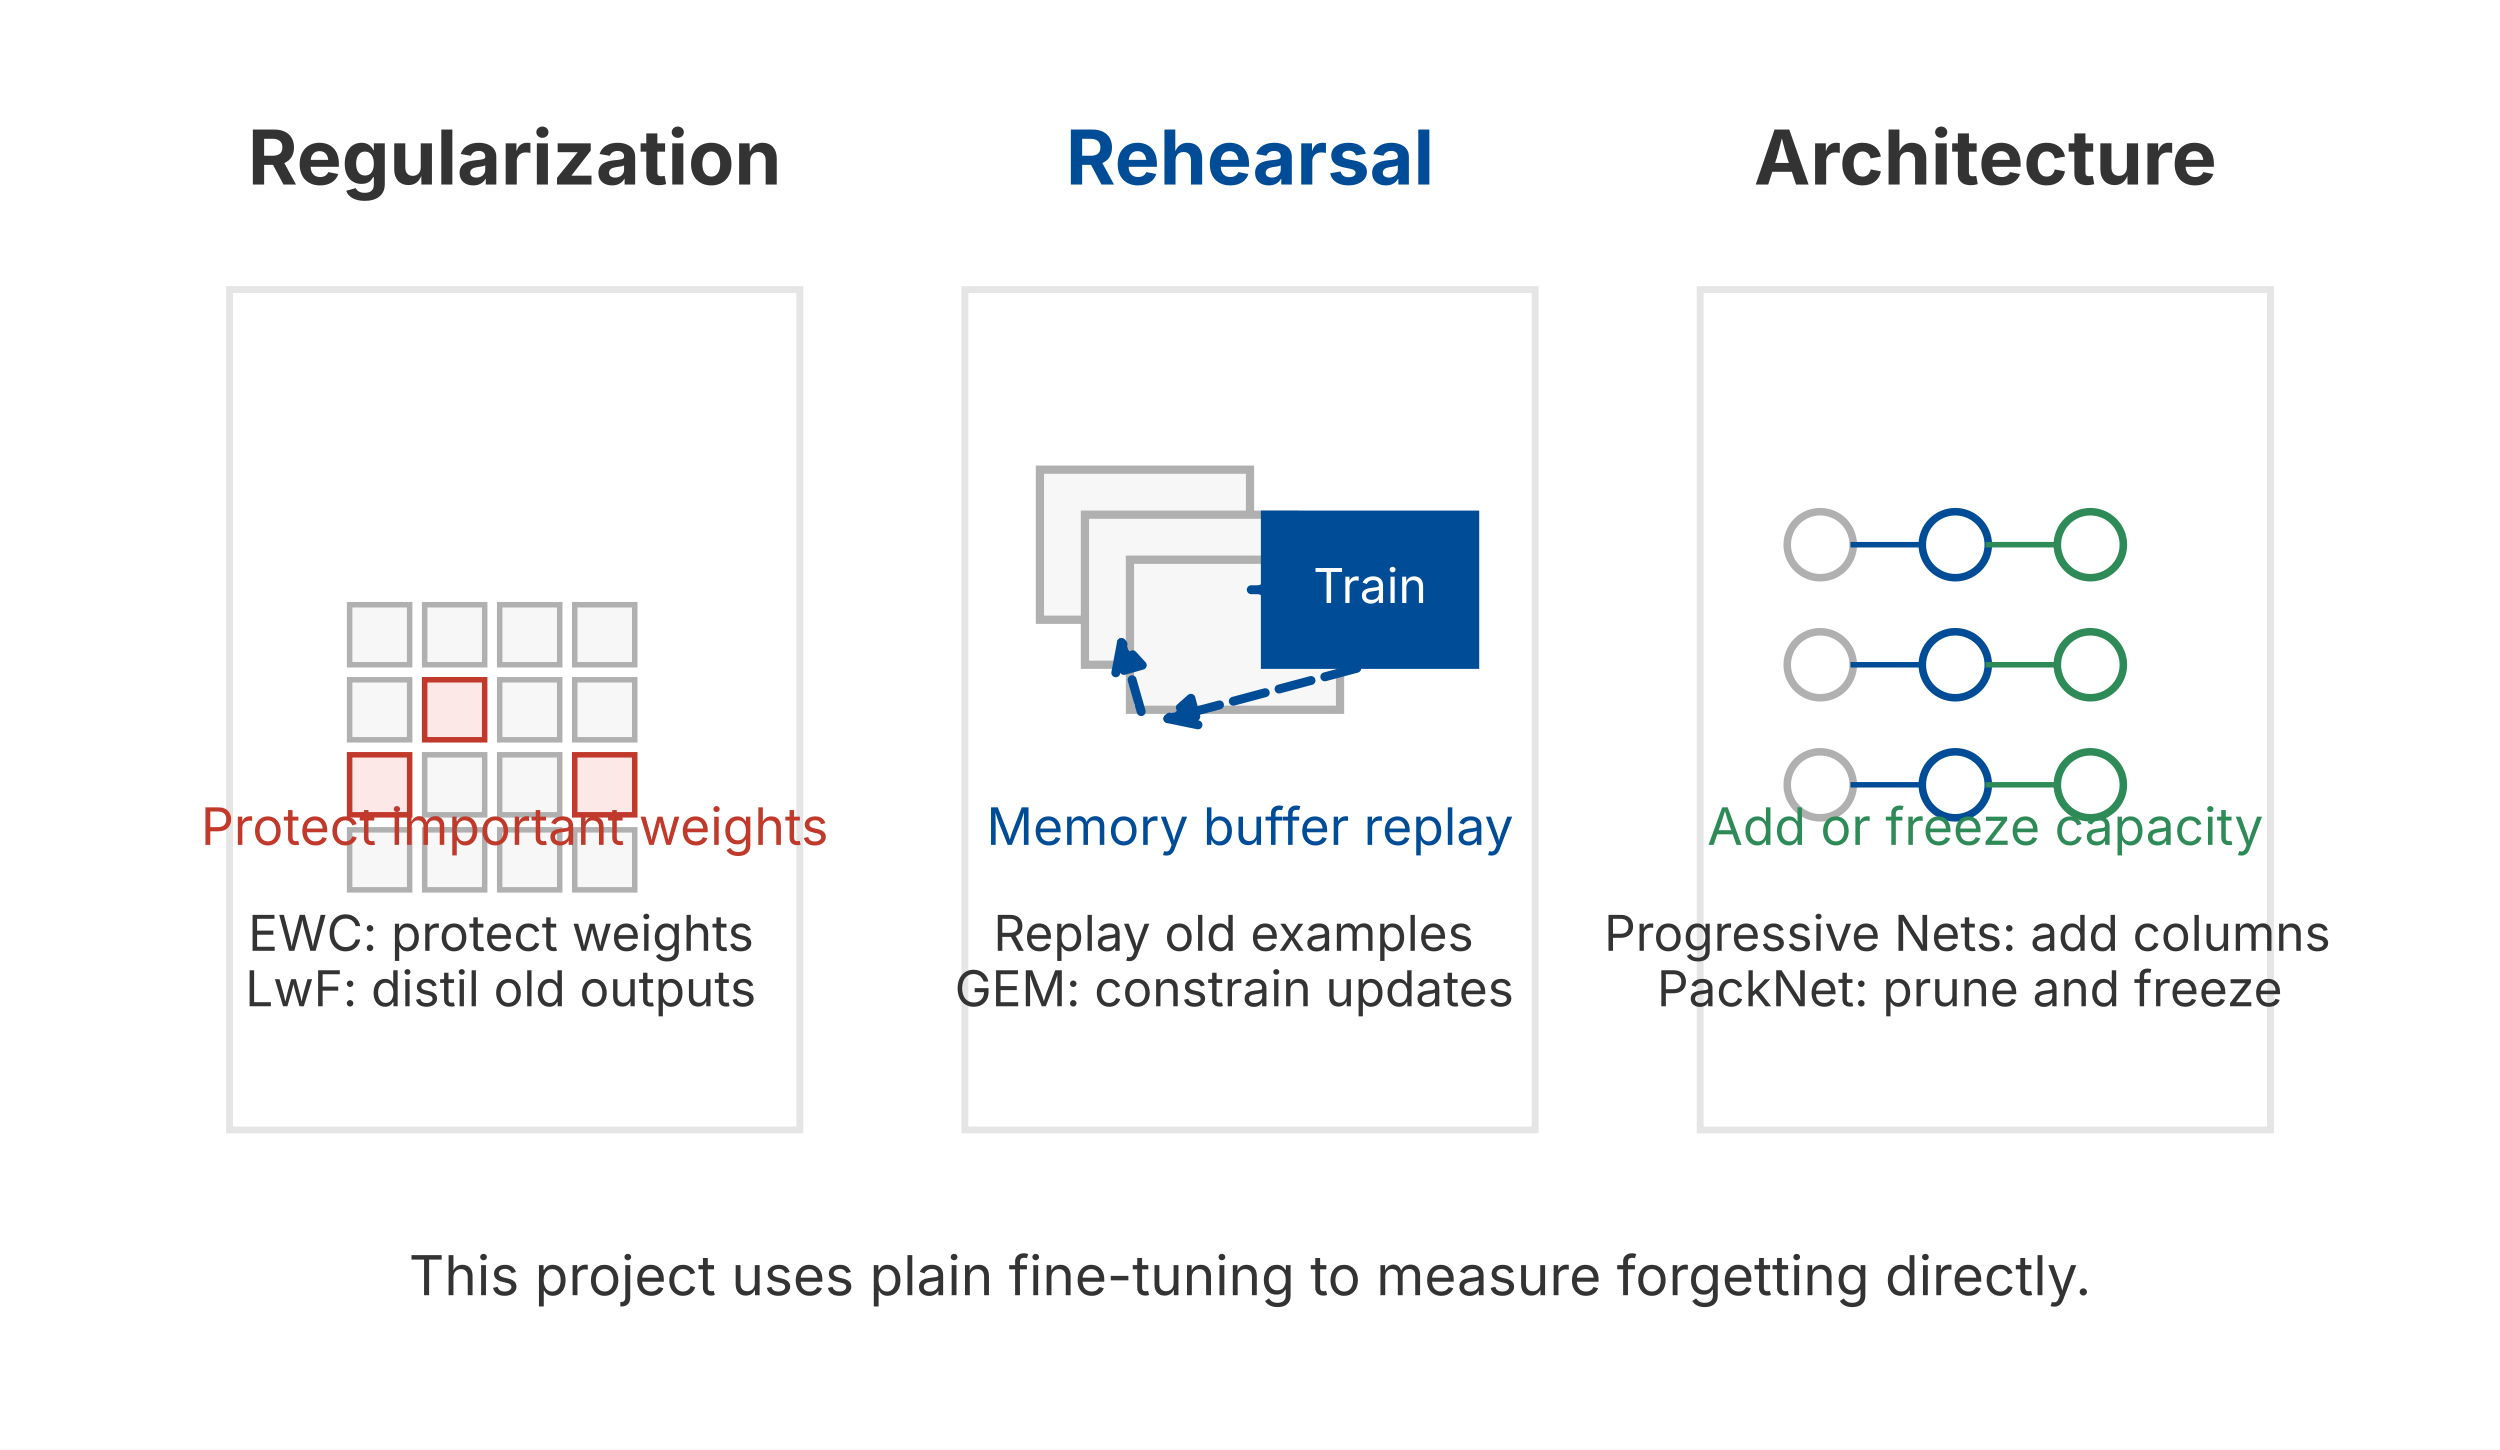
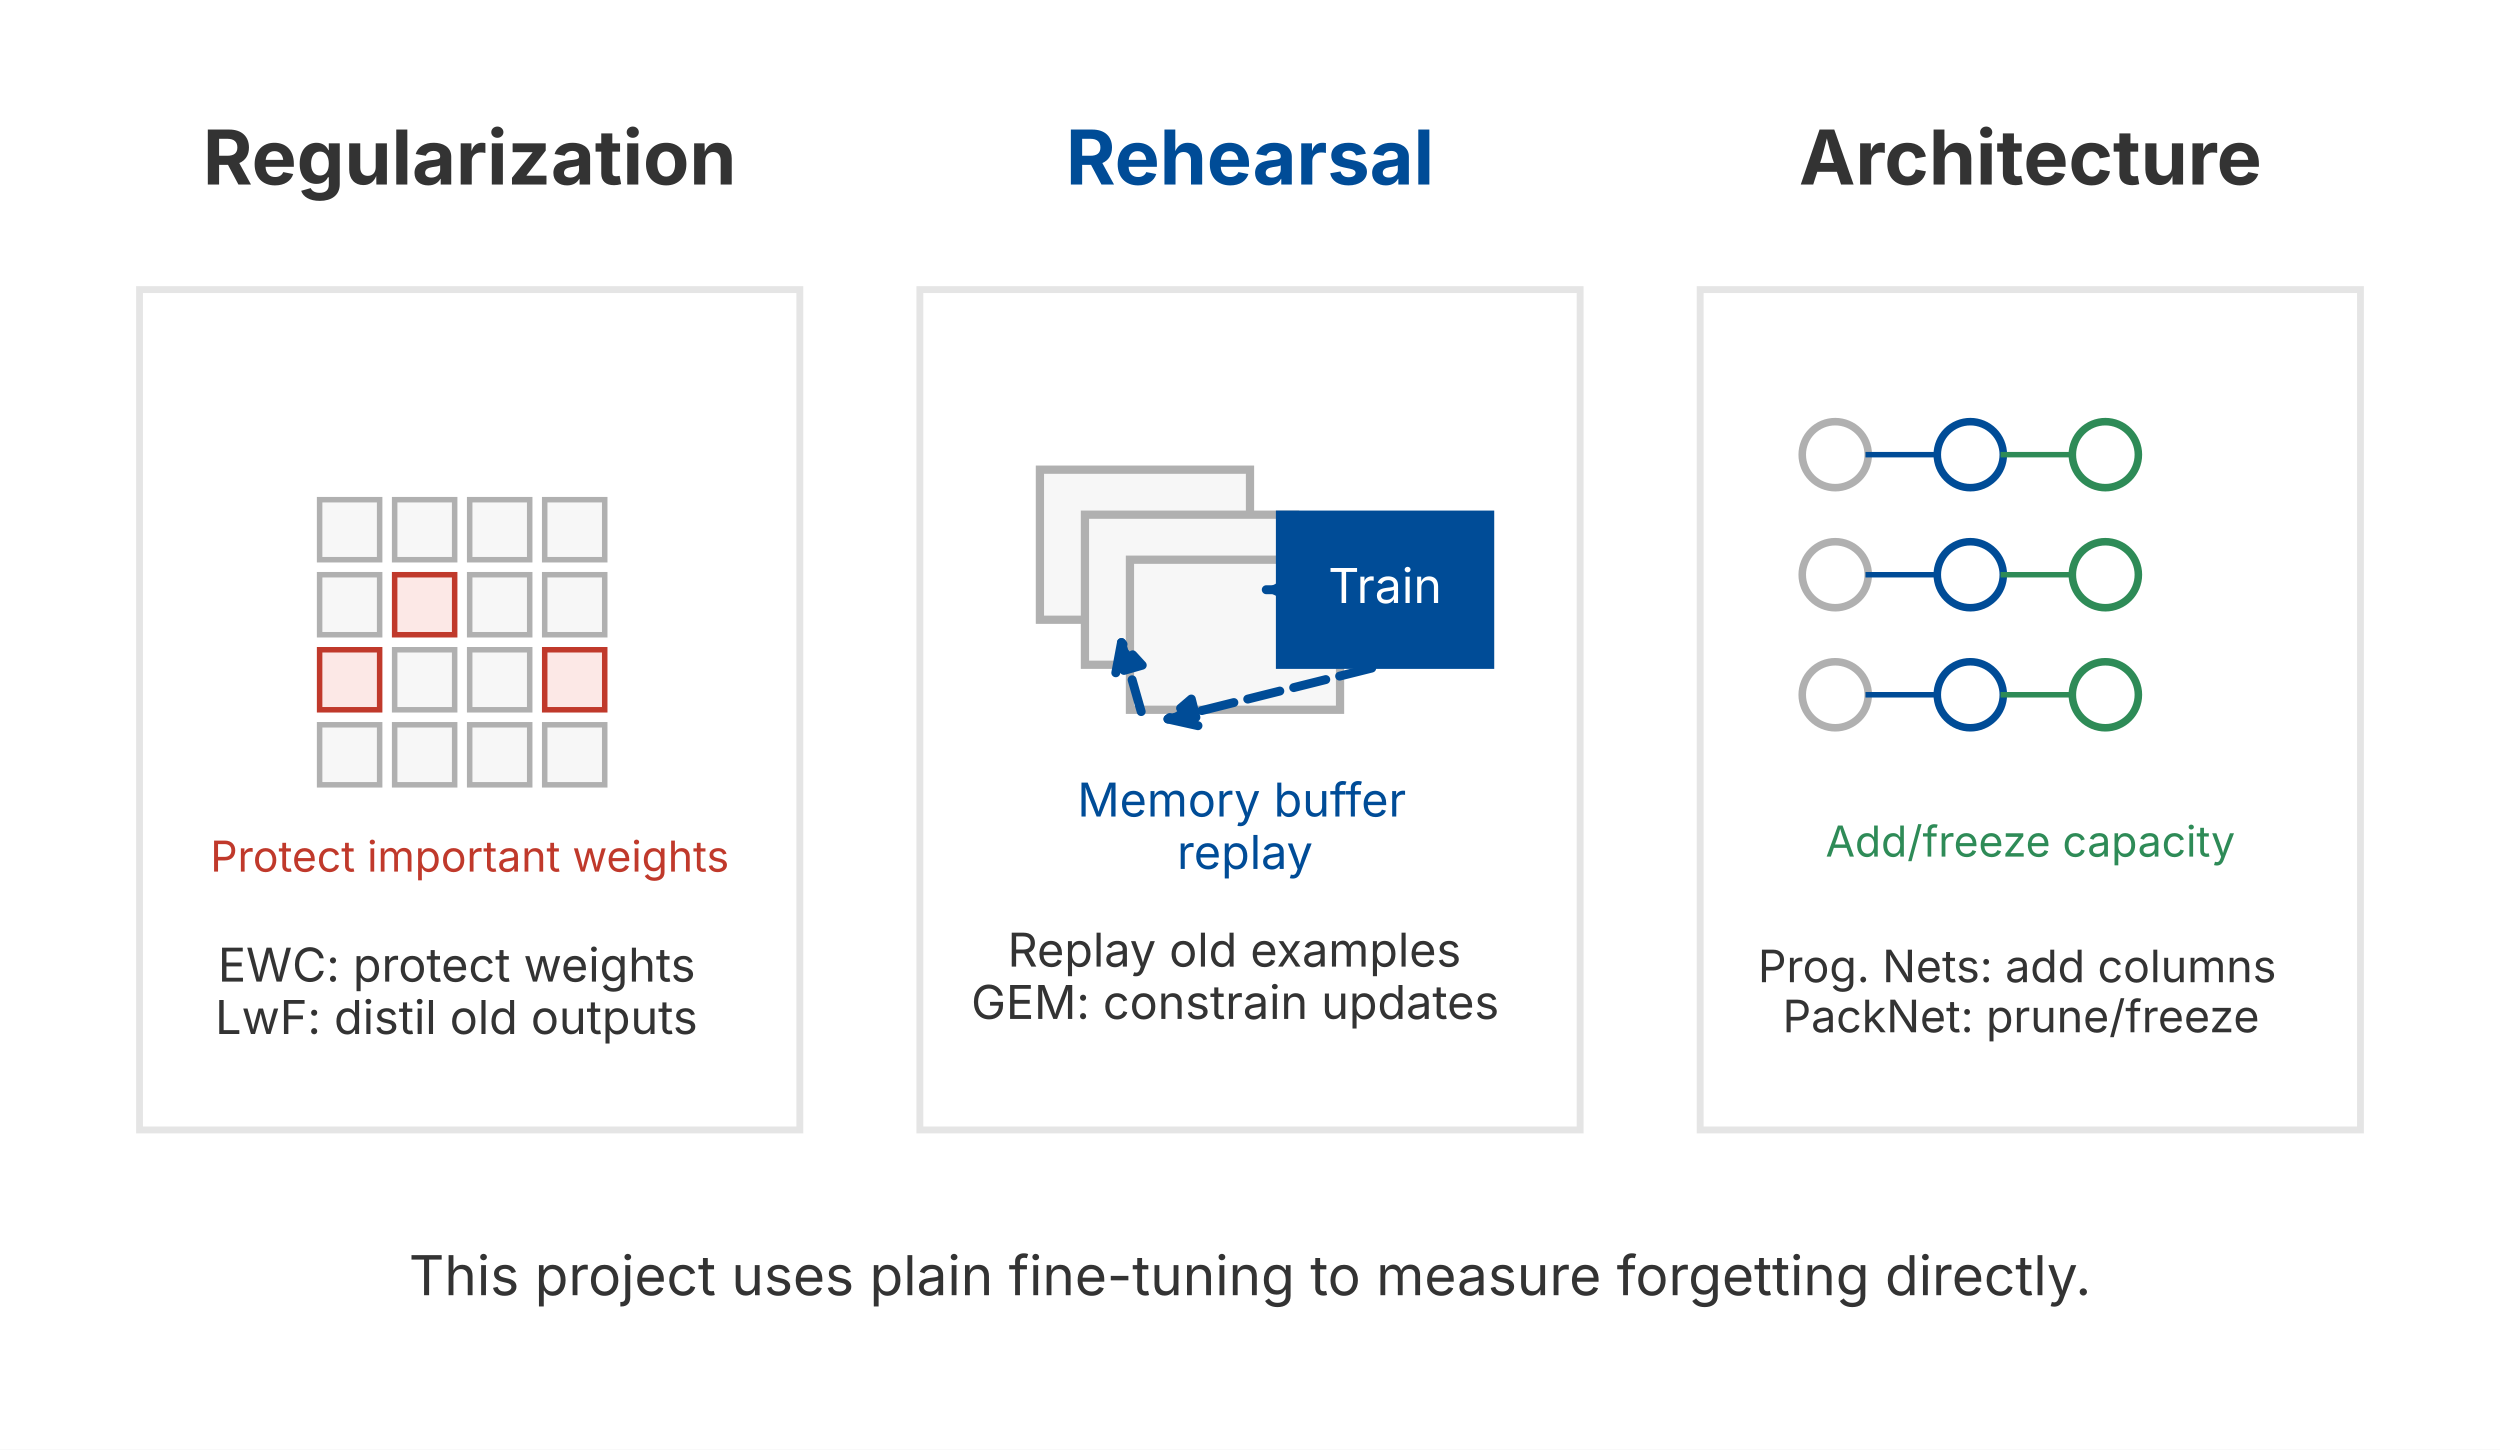
<svg xmlns="http://www.w3.org/2000/svg" width="363.628pt" height="210.841pt" viewBox="0 0 363.628 210.841" version="1.1">
  <defs>
    <style type="text/css">*{stroke-linejoin: round; stroke-linecap: butt}</style>
  </defs>
  <g id="figure_1">
    <g id="patch_1">
      <path d="M 0 210.841  L 363.628 210.841  L 363.628 0  L 0 0  z " style="fill: #ffffff" />
    </g>
    <g id="axes_1">
      <g id="patch_2">
-         <path d="M 33.392 164.353  L 116.334 164.353  L 116.334 42.123  L 33.392 42.123  z " clip-path="url(#p75674e6d8b)" style="fill: #ffffff; stroke: #e5e5e5; stroke-linejoin: miter" />
+         <path d="M 20.296 164.353  L 116.334 164.353  L 116.334 42.123  L 20.296 42.123  z " clip-path="url(#p393ba948af)" style="fill: #ffffff; stroke: #e5e5e5; stroke-linejoin: miter" />
      </g>
      <g id="patch_3">
-         <path d="M 140.343 164.353  L 223.285 164.353  L 223.285 42.123  L 140.343 42.123  z " clip-path="url(#p75674e6d8b)" style="fill: #ffffff; stroke: #e5e5e5; stroke-linejoin: miter" />
+         <path d="M 133.795 164.353  L 229.833 164.353  L 229.833 42.123  L 133.795 42.123  z " clip-path="url(#p393ba948af)" style="fill: #ffffff; stroke: #e5e5e5; stroke-linejoin: miter" />
      </g>
      <g id="patch_4">
-         <path d="M 247.294 164.353  L 330.236 164.353  L 330.236 42.123  L 247.294 42.123  z " clip-path="url(#p75674e6d8b)" style="fill: #ffffff; stroke: #e5e5e5; stroke-linejoin: miter" />
+         <path d="M 247.294 164.353  L 343.332 164.353  L 343.332 42.123  L 247.294 42.123  z " clip-path="url(#p393ba948af)" style="fill: #ffffff; stroke: #e5e5e5; stroke-linejoin: miter" />
      </g>
      <g id="patch_5">
-         <path d="M 50.854 96.69  L 59.584 96.69  L 59.584 87.959  L 50.854 87.959  z " clip-path="url(#p75674e6d8b)" style="fill: #f7f7f7; stroke: #b0b0b0; stroke-width: 0.8; stroke-linejoin: miter" />
+         <path d="M 46.488 81.411  L 55.219 81.411  L 55.219 72.68  L 46.488 72.68  z " clip-path="url(#p393ba948af)" style="fill: #f7f7f7; stroke: #b0b0b0; stroke-width: 0.8; stroke-linejoin: miter" />
      </g>
      <g id="patch_6">
-         <path d="M 61.767 96.69  L 70.498 96.69  L 70.498 87.959  L 61.767 87.959  z " clip-path="url(#p75674e6d8b)" style="fill: #f7f7f7; stroke: #b0b0b0; stroke-width: 0.8; stroke-linejoin: miter" />
+         <path d="M 57.402 81.411  L 66.132 81.411  L 66.132 72.68  L 57.402 72.68  z " clip-path="url(#p393ba948af)" style="fill: #f7f7f7; stroke: #b0b0b0; stroke-width: 0.8; stroke-linejoin: miter" />
      </g>
      <g id="patch_7">
-         <path d="M 72.68 96.69  L 81.411 96.69  L 81.411 87.959  L 72.68 87.959  z " clip-path="url(#p75674e6d8b)" style="fill: #f7f7f7; stroke: #b0b0b0; stroke-width: 0.8; stroke-linejoin: miter" />
+         <path d="M 68.315 81.411  L 77.046 81.411  L 77.046 72.68  L 68.315 72.68  z " clip-path="url(#p393ba948af)" style="fill: #f7f7f7; stroke: #b0b0b0; stroke-width: 0.8; stroke-linejoin: miter" />
      </g>
      <g id="patch_8">
-         <path d="M 83.594 96.69  L 92.324 96.69  L 92.324 87.959  L 83.594 87.959  z " clip-path="url(#p75674e6d8b)" style="fill: #f7f7f7; stroke: #b0b0b0; stroke-width: 0.8; stroke-linejoin: miter" />
+         <path d="M 79.228 81.411  L 87.959 81.411  L 87.959 72.68  L 79.228 72.68  z " clip-path="url(#p393ba948af)" style="fill: #f7f7f7; stroke: #b0b0b0; stroke-width: 0.8; stroke-linejoin: miter" />
      </g>
      <g id="patch_9">
-         <path d="M 50.854 107.603  L 59.584 107.603  L 59.584 98.872  L 50.854 98.872  z " clip-path="url(#p75674e6d8b)" style="fill: #f7f7f7; stroke: #b0b0b0; stroke-width: 0.8; stroke-linejoin: miter" />
+         <path d="M 46.488 92.324  L 55.219 92.324  L 55.219 83.594  L 46.488 83.594  z " clip-path="url(#p393ba948af)" style="fill: #f7f7f7; stroke: #b0b0b0; stroke-width: 0.8; stroke-linejoin: miter" />
      </g>
      <g id="patch_10">
-         <path d="M 61.767 107.603  L 70.498 107.603  L 70.498 98.872  L 61.767 98.872  z " clip-path="url(#p75674e6d8b)" style="fill: #fce8e6; stroke: #c0392b; stroke-width: 0.8; stroke-linejoin: miter" />
+         <path d="M 57.402 92.324  L 66.132 92.324  L 66.132 83.594  L 57.402 83.594  z " clip-path="url(#p393ba948af)" style="fill: #fce8e6; stroke: #c0392b; stroke-width: 0.8; stroke-linejoin: miter" />
      </g>
      <g id="patch_11">
-         <path d="M 72.68 107.603  L 81.411 107.603  L 81.411 98.872  L 72.68 98.872  z " clip-path="url(#p75674e6d8b)" style="fill: #f7f7f7; stroke: #b0b0b0; stroke-width: 0.8; stroke-linejoin: miter" />
+         <path d="M 68.315 92.324  L 77.046 92.324  L 77.046 83.594  L 68.315 83.594  z " clip-path="url(#p393ba948af)" style="fill: #f7f7f7; stroke: #b0b0b0; stroke-width: 0.8; stroke-linejoin: miter" />
      </g>
      <g id="patch_12">
-         <path d="M 83.594 107.603  L 92.324 107.603  L 92.324 98.872  L 83.594 98.872  z " clip-path="url(#p75674e6d8b)" style="fill: #f7f7f7; stroke: #b0b0b0; stroke-width: 0.8; stroke-linejoin: miter" />
+         <path d="M 79.228 92.324  L 87.959 92.324  L 87.959 83.594  L 79.228 83.594  z " clip-path="url(#p393ba948af)" style="fill: #f7f7f7; stroke: #b0b0b0; stroke-width: 0.8; stroke-linejoin: miter" />
      </g>
      <g id="patch_13">
-         <path d="M 50.854 118.517  L 59.584 118.517  L 59.584 109.786  L 50.854 109.786  z " clip-path="url(#p75674e6d8b)" style="fill: #fce8e6; stroke: #c0392b; stroke-width: 0.8; stroke-linejoin: miter" />
+         <path d="M 46.488 103.238  L 55.219 103.238  L 55.219 94.507  L 46.488 94.507  z " clip-path="url(#p393ba948af)" style="fill: #fce8e6; stroke: #c0392b; stroke-width: 0.8; stroke-linejoin: miter" />
      </g>
      <g id="patch_14">
-         <path d="M 61.767 118.517  L 70.498 118.517  L 70.498 109.786  L 61.767 109.786  z " clip-path="url(#p75674e6d8b)" style="fill: #f7f7f7; stroke: #b0b0b0; stroke-width: 0.8; stroke-linejoin: miter" />
+         <path d="M 57.402 103.238  L 66.132 103.238  L 66.132 94.507  L 57.402 94.507  z " clip-path="url(#p393ba948af)" style="fill: #f7f7f7; stroke: #b0b0b0; stroke-width: 0.8; stroke-linejoin: miter" />
      </g>
      <g id="patch_15">
-         <path d="M 72.68 118.517  L 81.411 118.517  L 81.411 109.786  L 72.68 109.786  z " clip-path="url(#p75674e6d8b)" style="fill: #f7f7f7; stroke: #b0b0b0; stroke-width: 0.8; stroke-linejoin: miter" />
+         <path d="M 68.315 103.238  L 77.046 103.238  L 77.046 94.507  L 68.315 94.507  z " clip-path="url(#p393ba948af)" style="fill: #f7f7f7; stroke: #b0b0b0; stroke-width: 0.8; stroke-linejoin: miter" />
      </g>
      <g id="patch_16">
-         <path d="M 83.594 118.517  L 92.324 118.517  L 92.324 109.786  L 83.594 109.786  z " clip-path="url(#p75674e6d8b)" style="fill: #fce8e6; stroke: #c0392b; stroke-width: 0.8; stroke-linejoin: miter" />
+         <path d="M 79.228 103.238  L 87.959 103.238  L 87.959 94.507  L 79.228 94.507  z " clip-path="url(#p393ba948af)" style="fill: #fce8e6; stroke: #c0392b; stroke-width: 0.8; stroke-linejoin: miter" />
      </g>
      <g id="patch_17">
-         <path d="M 50.854 129.43  L 59.584 129.43  L 59.584 120.699  L 50.854 120.699  z " clip-path="url(#p75674e6d8b)" style="fill: #f7f7f7; stroke: #b0b0b0; stroke-width: 0.8; stroke-linejoin: miter" />
+         <path d="M 46.488 114.151  L 55.219 114.151  L 55.219 105.42  L 46.488 105.42  z " clip-path="url(#p393ba948af)" style="fill: #f7f7f7; stroke: #b0b0b0; stroke-width: 0.8; stroke-linejoin: miter" />
      </g>
      <g id="patch_18">
-         <path d="M 61.767 129.43  L 70.498 129.43  L 70.498 120.699  L 61.767 120.699  z " clip-path="url(#p75674e6d8b)" style="fill: #f7f7f7; stroke: #b0b0b0; stroke-width: 0.8; stroke-linejoin: miter" />
+         <path d="M 57.402 114.151  L 66.132 114.151  L 66.132 105.42  L 57.402 105.42  z " clip-path="url(#p393ba948af)" style="fill: #f7f7f7; stroke: #b0b0b0; stroke-width: 0.8; stroke-linejoin: miter" />
      </g>
      <g id="patch_19">
-         <path d="M 72.68 129.43  L 81.411 129.43  L 81.411 120.699  L 72.68 120.699  z " clip-path="url(#p75674e6d8b)" style="fill: #f7f7f7; stroke: #b0b0b0; stroke-width: 0.8; stroke-linejoin: miter" />
+         <path d="M 68.315 114.151  L 77.046 114.151  L 77.046 105.42  L 68.315 105.42  z " clip-path="url(#p393ba948af)" style="fill: #f7f7f7; stroke: #b0b0b0; stroke-width: 0.8; stroke-linejoin: miter" />
      </g>
      <g id="patch_20">
-         <path d="M 83.594 129.43  L 92.324 129.43  L 92.324 120.699  L 83.594 120.699  z " clip-path="url(#p75674e6d8b)" style="fill: #f7f7f7; stroke: #b0b0b0; stroke-width: 0.8; stroke-linejoin: miter" />
+         <path d="M 79.228 114.151  L 87.959 114.151  L 87.959 105.42  L 79.228 105.42  z " clip-path="url(#p393ba948af)" style="fill: #f7f7f7; stroke: #b0b0b0; stroke-width: 0.8; stroke-linejoin: miter" />
      </g>
      <g id="patch_21">
-         <path d="M 151.257 90.142  L 181.814 90.142  L 181.814 68.315  L 151.257 68.315  z " clip-path="url(#p75674e6d8b)" style="fill: #f7f7f7; stroke: #b0b0b0; stroke-width: 1.2; stroke-linejoin: miter" />
+         <path d="M 151.257 90.142  L 181.814 90.142  L 181.814 68.315  L 151.257 68.315  z " clip-path="url(#p393ba948af)" style="fill: #f7f7f7; stroke: #b0b0b0; stroke-width: 1.2; stroke-linejoin: miter" />
      </g>
      <g id="patch_22">
-         <path d="M 157.805 96.69  L 188.362 96.69  L 188.362 74.863  L 157.805 74.863  z " clip-path="url(#p75674e6d8b)" style="fill: #f7f7f7; stroke: #b0b0b0; stroke-width: 1.2; stroke-linejoin: miter" />
+         <path d="M 157.805 96.69  L 188.362 96.69  L 188.362 74.863  L 157.805 74.863  z " clip-path="url(#p393ba948af)" style="fill: #f7f7f7; stroke: #b0b0b0; stroke-width: 1.2; stroke-linejoin: miter" />
      </g>
      <g id="patch_23">
-         <path d="M 164.353 103.238  L 194.91 103.238  L 194.91 81.411  L 164.353 81.411  z " clip-path="url(#p75674e6d8b)" style="fill: #f7f7f7; stroke: #b0b0b0; stroke-width: 1.2; stroke-linejoin: miter" />
+         <path d="M 164.353 103.238  L 194.91 103.238  L 194.91 81.411  L 164.353 81.411  z " clip-path="url(#p393ba948af)" style="fill: #f7f7f7; stroke: #b0b0b0; stroke-width: 1.2; stroke-linejoin: miter" />
      </g>
      <g id="patch_24">
-         <path d="M 183.997 96.69  L 214.554 96.69  L 214.554 74.863  L 183.997 74.863  z " clip-path="url(#p75674e6d8b)" style="fill: #004c97; stroke: #004c97; stroke-width: 1.2; stroke-linejoin: miter" />
+         <path d="M 186.18 96.69  L 216.737 96.69  L 216.737 74.863  L 186.18 74.863  z " clip-path="url(#p393ba948af)" style="fill: #004c97; stroke: #004c97; stroke-width: 1.2; stroke-linejoin: miter" />
      </g>
      <g id="patch_25">
-         <path d="M 181.997 85.776  Q 181.906 85.776 183.268 85.776  " clip-path="url(#p75674e6d8b)" style="fill: none; stroke: #004c97; stroke-width: 1.3; stroke-linecap: round" />
-         <path d="M 187.268 87.776  L 183.268 85.776  L 187.268 83.776  z " clip-path="url(#p75674e6d8b)" style="fill: #004c97; stroke: #004c97; stroke-width: 1.3; stroke-linecap: round" />
+         <path d="M 184.18 85.776  Q 183.998 85.776 185.269 85.776  " clip-path="url(#p393ba948af)" style="fill: none; stroke: #004c97; stroke-width: 1.3; stroke-linecap: round" />
+         <path d="M 189.269 87.776  L 185.269 85.776  L 189.269 83.776  z " clip-path="url(#p393ba948af)" style="fill: #004c97; stroke: #004c97; stroke-width: 1.3; stroke-linecap: round" />
      </g>
      <g id="patch_26">
-         <path d="M 197.345 97.205  Q 182.905 101.055 169.869 104.531  " clip-path="url(#p75674e6d8b)" style="fill: none; stroke-dasharray: 4.81,2.08; stroke-dashoffset: 0; stroke: #004c97; stroke-width: 1.3; stroke-linecap: round" />
-         <path d="M 174.249 105.433  L 169.869 104.531  L 173.219 101.568  z " clip-path="url(#p75674e6d8b)" style="fill: #004c97; stroke-dasharray: 4.81,2.08; stroke-dashoffset: 0; stroke: #004c97; stroke-width: 1.3; stroke-linecap: round" />
+         <path d="M 199.519 97.175  Q 183.995 101.055 169.882 104.584  " clip-path="url(#p393ba948af)" style="fill: none; stroke-dasharray: 4.81,2.08; stroke-dashoffset: 0; stroke: #004c97; stroke-width: 1.3; stroke-linecap: round" />
+         <path d="M 174.248 105.554  L 169.882 104.584  L 173.278 101.673  z " clip-path="url(#p393ba948af)" style="fill: #004c97; stroke-dasharray: 4.81,2.08; stroke-dashoffset: 0; stroke: #004c97; stroke-width: 1.3; stroke-linecap: round" />
      </g>
      <g id="patch_27">
-         <path d="M 165.987 103.499  Q 164.353 97.781 163.118 93.46  " clip-path="url(#p75674e6d8b)" style="fill: none; stroke-dasharray: 4.81,2.08; stroke-dashoffset: 0; stroke: #004c97; stroke-width: 1.3; stroke-linecap: round" />
-         <path d="M 162.294 97.856  L 163.118 93.46  L 166.14 96.757  z " clip-path="url(#p75674e6d8b)" style="fill: #004c97; stroke-dasharray: 4.81,2.08; stroke-dashoffset: 0; stroke: #004c97; stroke-width: 1.3; stroke-linecap: round" />
+         <path d="M 165.987 103.499  Q 164.353 97.781 163.118 93.46  " clip-path="url(#p393ba948af)" style="fill: none; stroke-dasharray: 4.81,2.08; stroke-dashoffset: 0; stroke: #004c97; stroke-width: 1.3; stroke-linecap: round" />
+         <path d="M 162.294 97.856  L 163.118 93.46  L 166.14 96.757  z " clip-path="url(#p393ba948af)" style="fill: #004c97; stroke-dasharray: 4.81,2.08; stroke-dashoffset: 0; stroke: #004c97; stroke-width: 1.3; stroke-linecap: round" />
      </g>
      <g id="patch_28">
-         <path d="M 264.756 84.03  C 266.029 84.03 267.251 83.524 268.151 82.624  C 269.052 81.723 269.558 80.502 269.558 79.228  C 269.558 77.955 269.052 76.733 268.151 75.833  C 267.251 74.932 266.029 74.426 264.756 74.426  C 263.482 74.426 262.261 74.932 261.36 75.833  C 260.46 76.733 259.954 77.955 259.954 79.228  C 259.954 80.502 260.46 81.723 261.36 82.624  C 262.261 83.524 263.482 84.03 264.756 84.03  z " clip-path="url(#p75674e6d8b)" style="fill: #ffffff; stroke: #b0b0b0; stroke-width: 1.1; stroke-linejoin: miter" />
+         <path d="M 266.939 70.934  C 268.212 70.934 269.434 70.428 270.334 69.528  C 271.235 68.627 271.74 67.406 271.74 66.132  C 271.74 64.859 271.235 63.637 270.334 62.737  C 269.434 61.836 268.212 61.33 266.939 61.33  C 265.665 61.33 264.444 61.836 263.543 62.737  C 262.643 63.637 262.137 64.859 262.137 66.132  C 262.137 67.406 262.643 68.627 263.543 69.528  C 264.444 70.428 265.665 70.934 266.939 70.934  z " clip-path="url(#p393ba948af)" style="fill: #ffffff; stroke: #b0b0b0; stroke-width: 1.1; stroke-linejoin: miter" />
      </g>
      <g id="patch_29">
-         <path d="M 264.756 101.492  C 266.029 101.492 267.251 100.986 268.151 100.085  C 269.052 99.185 269.558 97.963 269.558 96.69  C 269.558 95.416 269.052 94.195 268.151 93.294  C 267.251 92.394 266.029 91.888 264.756 91.888  C 263.482 91.888 262.261 92.394 261.36 93.294  C 260.46 94.195 259.954 95.416 259.954 96.69  C 259.954 97.963 260.46 99.185 261.36 100.085  C 262.261 100.986 263.482 101.492 264.756 101.492  z " clip-path="url(#p75674e6d8b)" style="fill: #ffffff; stroke: #b0b0b0; stroke-width: 1.1; stroke-linejoin: miter" />
+         <path d="M 266.939 88.396  C 268.212 88.396 269.434 87.89 270.334 86.989  C 271.235 86.089 271.74 84.867 271.74 83.594  C 271.74 82.32 271.235 81.099 270.334 80.198  C 269.434 79.298 268.212 78.792 266.939 78.792  C 265.665 78.792 264.444 79.298 263.543 80.198  C 262.643 81.099 262.137 82.32 262.137 83.594  C 262.137 84.867 262.643 86.089 263.543 86.989  C 264.444 87.89 265.665 88.396 266.939 88.396  z " clip-path="url(#p393ba948af)" style="fill: #ffffff; stroke: #b0b0b0; stroke-width: 1.1; stroke-linejoin: miter" />
      </g>
      <g id="patch_30">
-         <path d="M 264.756 118.953  C 266.029 118.953 267.251 118.447 268.151 117.547  C 269.052 116.646 269.558 115.425 269.558 114.151  C 269.558 112.878 269.052 111.656 268.151 110.756  C 267.251 109.855 266.029 109.349 264.756 109.349  C 263.482 109.349 262.261 109.855 261.36 110.756  C 260.46 111.656 259.954 112.878 259.954 114.151  C 259.954 115.425 260.46 116.646 261.36 117.547  C 262.261 118.447 263.482 118.953 264.756 118.953  z " clip-path="url(#p75674e6d8b)" style="fill: #ffffff; stroke: #b0b0b0; stroke-width: 1.1; stroke-linejoin: miter" />
+         <path d="M 266.939 105.857  C 268.212 105.857 269.434 105.351 270.334 104.451  C 271.235 103.55 271.74 102.329 271.74 101.055  C 271.74 99.782 271.235 98.56 270.334 97.66  C 269.434 96.759 268.212 96.253 266.939 96.253  C 265.665 96.253 264.444 96.759 263.543 97.66  C 262.643 98.56 262.137 99.782 262.137 101.055  C 262.137 102.329 262.643 103.55 263.543 104.451  C 264.444 105.351 265.665 105.857 266.939 105.857  z " clip-path="url(#p393ba948af)" style="fill: #ffffff; stroke: #b0b0b0; stroke-width: 1.1; stroke-linejoin: miter" />
      </g>
      <g id="patch_31">
-         <path d="M 284.4 84.03  C 285.673 84.03 286.895 83.524 287.795 82.624  C 288.696 81.723 289.202 80.502 289.202 79.228  C 289.202 77.955 288.696 76.733 287.795 75.833  C 286.895 74.932 285.673 74.426 284.4 74.426  C 283.127 74.426 281.905 74.932 281.005 75.833  C 280.104 76.733 279.598 77.955 279.598 79.228  C 279.598 80.502 280.104 81.723 281.005 82.624  C 281.905 83.524 283.127 84.03 284.4 84.03  z " clip-path="url(#p75674e6d8b)" style="fill: #ffffff; stroke: #004c97; stroke-width: 1.1; stroke-linejoin: miter" />
+         <path d="M 286.583 70.934  C 287.856 70.934 289.078 70.428 289.978 69.528  C 290.879 68.627 291.385 67.406 291.385 66.132  C 291.385 64.859 290.879 63.637 289.978 62.737  C 289.078 61.836 287.856 61.33 286.583 61.33  C 285.309 61.33 284.088 61.836 283.187 62.737  C 282.287 63.637 281.781 64.859 281.781 66.132  C 281.781 67.406 282.287 68.627 283.187 69.528  C 284.088 70.428 285.309 70.934 286.583 70.934  z " clip-path="url(#p393ba948af)" style="fill: #ffffff; stroke: #004c97; stroke-width: 1.1; stroke-linejoin: miter" />
      </g>
      <g id="patch_32">
-         <path d="M 284.4 101.492  C 285.673 101.492 286.895 100.986 287.795 100.085  C 288.696 99.185 289.202 97.963 289.202 96.69  C 289.202 95.416 288.696 94.195 287.795 93.294  C 286.895 92.394 285.673 91.888 284.4 91.888  C 283.127 91.888 281.905 92.394 281.005 93.294  C 280.104 94.195 279.598 95.416 279.598 96.69  C 279.598 97.963 280.104 99.185 281.005 100.085  C 281.905 100.986 283.127 101.492 284.4 101.492  z " clip-path="url(#p75674e6d8b)" style="fill: #ffffff; stroke: #004c97; stroke-width: 1.1; stroke-linejoin: miter" />
+         <path d="M 286.583 88.396  C 287.856 88.396 289.078 87.89 289.978 86.989  C 290.879 86.089 291.385 84.867 291.385 83.594  C 291.385 82.32 290.879 81.099 289.978 80.198  C 289.078 79.298 287.856 78.792 286.583 78.792  C 285.309 78.792 284.088 79.298 283.187 80.198  C 282.287 81.099 281.781 82.32 281.781 83.594  C 281.781 84.867 282.287 86.089 283.187 86.989  C 284.088 87.89 285.309 88.396 286.583 88.396  z " clip-path="url(#p393ba948af)" style="fill: #ffffff; stroke: #004c97; stroke-width: 1.1; stroke-linejoin: miter" />
      </g>
      <g id="patch_33">
-         <path d="M 284.4 118.953  C 285.673 118.953 286.895 118.447 287.795 117.547  C 288.696 116.646 289.202 115.425 289.202 114.151  C 289.202 112.878 288.696 111.656 287.795 110.756  C 286.895 109.855 285.673 109.349 284.4 109.349  C 283.127 109.349 281.905 109.855 281.005 110.756  C 280.104 111.656 279.598 112.878 279.598 114.151  C 279.598 115.425 280.104 116.646 281.005 117.547  C 281.905 118.447 283.127 118.953 284.4 118.953  z " clip-path="url(#p75674e6d8b)" style="fill: #ffffff; stroke: #004c97; stroke-width: 1.1; stroke-linejoin: miter" />
+         <path d="M 286.583 105.857  C 287.856 105.857 289.078 105.351 289.978 104.451  C 290.879 103.55 291.385 102.329 291.385 101.055  C 291.385 99.782 290.879 98.56 289.978 97.66  C 289.078 96.759 287.856 96.253 286.583 96.253  C 285.309 96.253 284.088 96.759 283.187 97.66  C 282.287 98.56 281.781 99.782 281.781 101.055  C 281.781 102.329 282.287 103.55 283.187 104.451  C 284.088 105.351 285.309 105.857 286.583 105.857  z " clip-path="url(#p393ba948af)" style="fill: #ffffff; stroke: #004c97; stroke-width: 1.1; stroke-linejoin: miter" />
      </g>
      <g id="patch_34">
-         <path d="M 304.044 84.03  C 305.318 84.03 306.539 83.524 307.44 82.624  C 308.34 81.723 308.846 80.502 308.846 79.228  C 308.846 77.955 308.34 76.733 307.44 75.833  C 306.539 74.932 305.318 74.426 304.044 74.426  C 302.771 74.426 301.549 74.932 300.649 75.833  C 299.748 76.733 299.242 77.955 299.242 79.228  C 299.242 80.502 299.748 81.723 300.649 82.624  C 301.549 83.524 302.771 84.03 304.044 84.03  z " clip-path="url(#p75674e6d8b)" style="fill: #ffffff; stroke: #2e8b57; stroke-width: 1.1; stroke-linejoin: miter" />
+         <path d="M 306.227 70.934  C 307.5 70.934 308.722 70.428 309.622 69.528  C 310.523 68.627 311.029 67.406 311.029 66.132  C 311.029 64.859 310.523 63.637 309.622 62.737  C 308.722 61.836 307.5 61.33 306.227 61.33  C 304.953 61.33 303.732 61.836 302.831 62.737  C 301.931 63.637 301.425 64.859 301.425 66.132  C 301.425 67.406 301.931 68.627 302.831 69.528  C 303.732 70.428 304.953 70.934 306.227 70.934  z " clip-path="url(#p393ba948af)" style="fill: #ffffff; stroke: #2e8b57; stroke-width: 1.1; stroke-linejoin: miter" />
      </g>
      <g id="patch_35">
-         <path d="M 304.044 101.492  C 305.318 101.492 306.539 100.986 307.44 100.085  C 308.34 99.185 308.846 97.963 308.846 96.69  C 308.846 95.416 308.34 94.195 307.44 93.294  C 306.539 92.394 305.318 91.888 304.044 91.888  C 302.771 91.888 301.549 92.394 300.649 93.294  C 299.748 94.195 299.242 95.416 299.242 96.69  C 299.242 97.963 299.748 99.185 300.649 100.085  C 301.549 100.986 302.771 101.492 304.044 101.492  z " clip-path="url(#p75674e6d8b)" style="fill: #ffffff; stroke: #2e8b57; stroke-width: 1.1; stroke-linejoin: miter" />
+         <path d="M 306.227 88.396  C 307.5 88.396 308.722 87.89 309.622 86.989  C 310.523 86.089 311.029 84.867 311.029 83.594  C 311.029 82.32 310.523 81.099 309.622 80.198  C 308.722 79.298 307.5 78.792 306.227 78.792  C 304.953 78.792 303.732 79.298 302.831 80.198  C 301.931 81.099 301.425 82.32 301.425 83.594  C 301.425 84.867 301.931 86.089 302.831 86.989  C 303.732 87.89 304.953 88.396 306.227 88.396  z " clip-path="url(#p393ba948af)" style="fill: #ffffff; stroke: #2e8b57; stroke-width: 1.1; stroke-linejoin: miter" />
      </g>
      <g id="patch_36">
-         <path d="M 304.044 118.953  C 305.318 118.953 306.539 118.447 307.44 117.547  C 308.34 116.646 308.846 115.425 308.846 114.151  C 308.846 112.878 308.34 111.656 307.44 110.756  C 306.539 109.855 305.318 109.349 304.044 109.349  C 302.771 109.349 301.549 109.855 300.649 110.756  C 299.748 111.656 299.242 112.878 299.242 114.151  C 299.242 115.425 299.748 116.646 300.649 117.547  C 301.549 118.447 302.771 118.953 304.044 118.953  z " clip-path="url(#p75674e6d8b)" style="fill: #ffffff; stroke: #2e8b57; stroke-width: 1.1; stroke-linejoin: miter" />
+         <path d="M 306.227 105.857  C 307.5 105.857 308.722 105.351 309.622 104.451  C 310.523 103.55 311.029 102.329 311.029 101.055  C 311.029 99.782 310.523 98.56 309.622 97.66  C 308.722 96.759 307.5 96.253 306.227 96.253  C 304.953 96.253 303.732 96.759 302.831 97.66  C 301.931 98.56 301.425 99.782 301.425 101.055  C 301.425 102.329 301.931 103.55 302.831 104.451  C 303.732 105.351 304.953 105.857 306.227 105.857  z " clip-path="url(#p393ba948af)" style="fill: #ffffff; stroke: #2e8b57; stroke-width: 1.1; stroke-linejoin: miter" />
      </g>
      <g id="line2d_1">
-         <path d="M 269.558 79.228  L 279.598 79.228  " clip-path="url(#p75674e6d8b)" style="fill: none; stroke: #004c97; stroke-width: 0.8; stroke-linecap: square" />
+         <path d="M 271.74 66.132  L 281.781 66.132  " clip-path="url(#p393ba948af)" style="fill: none; stroke: #004c97; stroke-width: 0.8; stroke-linecap: square" />
      </g>
      <g id="line2d_2">
-         <path d="M 269.558 96.69  L 279.598 96.69  " clip-path="url(#p75674e6d8b)" style="fill: none; stroke: #004c97; stroke-width: 0.8; stroke-linecap: square" />
+         <path d="M 271.74 83.594  L 281.781 83.594  " clip-path="url(#p393ba948af)" style="fill: none; stroke: #004c97; stroke-width: 0.8; stroke-linecap: square" />
      </g>
      <g id="line2d_3">
-         <path d="M 269.558 114.151  L 279.598 114.151  " clip-path="url(#p75674e6d8b)" style="fill: none; stroke: #004c97; stroke-width: 0.8; stroke-linecap: square" />
+         <path d="M 271.74 101.055  L 281.781 101.055  " clip-path="url(#p393ba948af)" style="fill: none; stroke: #004c97; stroke-width: 0.8; stroke-linecap: square" />
      </g>
      <g id="line2d_4">
-         <path d="M 289.202 79.228  L 299.242 79.228  " clip-path="url(#p75674e6d8b)" style="fill: none; stroke: #2e8b57; stroke-width: 0.8; stroke-linecap: square" />
+         <path d="M 291.385 66.132  L 301.425 66.132  " clip-path="url(#p393ba948af)" style="fill: none; stroke: #2e8b57; stroke-width: 0.8; stroke-linecap: square" />
      </g>
      <g id="line2d_5">
-         <path d="M 289.202 96.69  L 299.242 96.69  " clip-path="url(#p75674e6d8b)" style="fill: none; stroke: #2e8b57; stroke-width: 0.8; stroke-linecap: square" />
+         <path d="M 291.385 83.594  L 301.425 83.594  " clip-path="url(#p393ba948af)" style="fill: none; stroke: #2e8b57; stroke-width: 0.8; stroke-linecap: square" />
      </g>
      <g id="line2d_6">
-         <path d="M 289.202 114.151  L 299.242 114.151  " clip-path="url(#p75674e6d8b)" style="fill: none; stroke: #2e8b57; stroke-width: 0.8; stroke-linecap: square" />
+         <path d="M 291.385 101.055  L 301.425 101.055  " clip-path="url(#p393ba948af)" style="fill: none; stroke: #2e8b57; stroke-width: 0.8; stroke-linecap: square" />
      </g>
      <g id="text_1">
-         <text style="font-weight: 700; font-size: 11px; font-family: 'Inter', 'Helvetica', 'Arial', 'DejaVu Sans', sans-serif; text-anchor: middle; fill: #333333" x="74.863" y="26.844" transform="rotate(-0 74.86299 26.84409)">Regularization</text>
+         <text style="font-weight: 700; font-size: 11px; font-family: 'Inter', 'Helvetica', 'Arial', 'DejaVu Sans', sans-serif; text-anchor: middle; fill: #333333" x="68.315" y="26.844" transform="rotate(-0 68.31496 26.84409)">Regularization</text>
      </g>
      <g id="text_2">
        <text style="font-weight: 700; font-size: 11px; font-family: 'Inter', 'Helvetica', 'Arial', 'DejaVu Sans', sans-serif; text-anchor: middle; fill: #004c97" x="181.814" y="26.844" transform="rotate(-0 181.8142 26.84409)">Rehearsal</text>
      </g>
      <g id="text_3">
-         <text style="font-weight: 700; font-size: 11px; font-family: 'Inter', 'Helvetica', 'Arial', 'DejaVu Sans', sans-serif; text-anchor: middle; fill: #333333" x="288.765" y="26.844" transform="rotate(-0 288.7654 26.84409)">Architecture</text>
+         <text style="font-weight: 700; font-size: 11px; font-family: 'Inter', 'Helvetica', 'Arial', 'DejaVu Sans', sans-serif; text-anchor: middle; fill: #333333" x="295.313" y="26.844" transform="rotate(-0 295.3134 26.84409)">Architecture</text>
      </g>
      <g id="text_4">
-         <text style="font-size: 7.5px; font-family: 'Inter', 'Helvetica', 'Arial', 'DejaVu Sans', sans-serif; text-anchor: middle; fill: #c0392b" x="74.863" y="122.882" transform="rotate(-0 74.86299 122.8819)">Protect important weights</text>
+         <text style="font-size: 6.2px; font-family: 'Inter', 'Helvetica', 'Arial', 'DejaVu Sans', sans-serif; text-anchor: middle; fill: #c0392b" x="68.315" y="126.775" transform="rotate(-0 68.31496 126.7754)">Protect important weights</text>
      </g>
      <g id="text_5">
-         <text style="font-size: 7.2px; font-family: 'Inter', 'Helvetica', 'Arial', 'DejaVu Sans', sans-serif; fill: #333333" transform="translate(36.09662 138.2988)">EWC: protect weights</text>
-         <text style="font-size: 7.2px; font-family: 'Inter', 'Helvetica', 'Arial', 'DejaVu Sans', sans-serif; fill: #333333" transform="translate(35.66631 146.3613)">LwF: distil old outputs</text>
+         <text style="font-size: 6.8px; font-family: 'Inter', 'Helvetica', 'Arial', 'DejaVu Sans', sans-serif; fill: #333333" transform="translate(31.70227 142.7778)">EWC: protect weights</text>
+         <text style="font-size: 6.8px; font-family: 'Inter', 'Helvetica', 'Arial', 'DejaVu Sans', sans-serif; fill: #333333" transform="translate(31.29587 150.3923)">LwF: distil old outputs</text>
      </g>
      <g id="text_6">
-         <text style="font-size: 7px; font-family: 'Inter', 'Helvetica', 'Arial', 'DejaVu Sans', sans-serif; text-anchor: middle; fill: #ffffff" x="199.276" y="87.708" transform="rotate(-0 199.2756 87.70794)">Train</text>
+         <text style="font-size: 7px; font-family: 'Inter', 'Helvetica', 'Arial', 'DejaVu Sans', sans-serif; text-anchor: middle; fill: #ffffff" x="201.458" y="87.708" transform="rotate(-0 201.4583 87.70794)">Train</text>
      </g>
      <g id="text_7">
-         <text style="font-size: 7.5px; font-family: 'Inter', 'Helvetica', 'Arial', 'DejaVu Sans', sans-serif; text-anchor: middle; fill: #004c97" x="181.814" y="122.882" transform="rotate(-0 181.8142 122.8819)">Memory buffer replay</text>
+         <text style="font-size: 6.8px; font-family: 'Inter', 'Helvetica', 'Arial', 'DejaVu Sans', sans-serif; fill: #004c97" transform="translate(156.7089 118.7683)">Memory buffer</text>
+         <text style="font-size: 6.8px; font-family: 'Inter', 'Helvetica', 'Arial', 'DejaVu Sans', sans-serif; fill: #004c97" transform="translate(171.2019 126.3828)">replay</text>
      </g>
      <g id="text_8">
-         <text style="font-size: 7.2px; font-family: 'Inter', 'Helvetica', 'Arial', 'DejaVu Sans', sans-serif; fill: #333333" transform="translate(144.4889 138.2988)">Replay old examples</text>
-         <text style="font-size: 7.2px; font-family: 'Inter', 'Helvetica', 'Arial', 'DejaVu Sans', sans-serif; fill: #333333" transform="translate(138.8645 146.3613)">GEM: constrain updates</text>
+         <text style="font-size: 6.8px; font-family: 'Inter', 'Helvetica', 'Arial', 'DejaVu Sans', sans-serif; fill: #333333" transform="translate(146.5625 140.5951)">Replay old examples</text>
+         <text style="font-size: 6.8px; font-family: 'Inter', 'Helvetica', 'Arial', 'DejaVu Sans', sans-serif; fill: #333333" transform="translate(141.2506 148.2096)">GEM: constrain updates</text>
      </g>
      <g id="text_9">
-         <text style="font-size: 7.5px; font-family: 'Inter', 'Helvetica', 'Arial', 'DejaVu Sans', sans-serif; text-anchor: middle; fill: #2e8b57" x="288.765" y="122.882" transform="rotate(-0 288.7654 122.8819)">Add or freeze capacity</text>
+         <text style="font-size: 6.2px; font-family: 'Inter', 'Helvetica', 'Arial', 'DejaVu Sans', sans-serif; text-anchor: middle; fill: #2e8b57" x="295.313" y="124.593" transform="rotate(-0 295.3134 124.5927)">Add/freeze capacity</text>
      </g>
      <g id="text_10">
-         <text style="font-size: 7.2px; font-family: 'Inter', 'Helvetica', 'Arial', 'DejaVu Sans', sans-serif; fill: #333333" transform="translate(233.3152 138.2988)">Progressive Nets: add columns</text>
-         <text style="font-size: 7.2px; font-family: 'Inter', 'Helvetica', 'Arial', 'DejaVu Sans', sans-serif; fill: #333333" transform="translate(241.004 146.3613)">PackNet: prune and freeze</text>
+         <text style="font-size: 6.5px; font-family: 'Inter', 'Helvetica', 'Arial', 'DejaVu Sans', sans-serif; fill: #333333" transform="translate(255.6964 142.863)">Prog. Nets: add columns</text>
+         <text style="font-size: 6.5px; font-family: 'Inter', 'Helvetica', 'Arial', 'DejaVu Sans', sans-serif; fill: #333333" transform="translate(259.281 150.1415)">PackNet: prune/freeze</text>
      </g>
      <g id="text_11">
        <text style="font-size: 8px; font-family: 'Inter', 'Helvetica', 'Arial', 'DejaVu Sans', sans-serif; text-anchor: middle; fill: #333333" x="181.814" y="188.387" transform="rotate(-0 181.8142 188.387)">This project uses plain fine-tuning to measure forgetting directly.</text>
      </g>
    </g>
  </g>
  <defs>
-     <clipPath id="p75674e6d8b">
+     <clipPath id="p393ba948af">
      <rect x="7.2" y="7.2" width="349.228" height="196.441" />
    </clipPath>
  </defs>
</svg>
